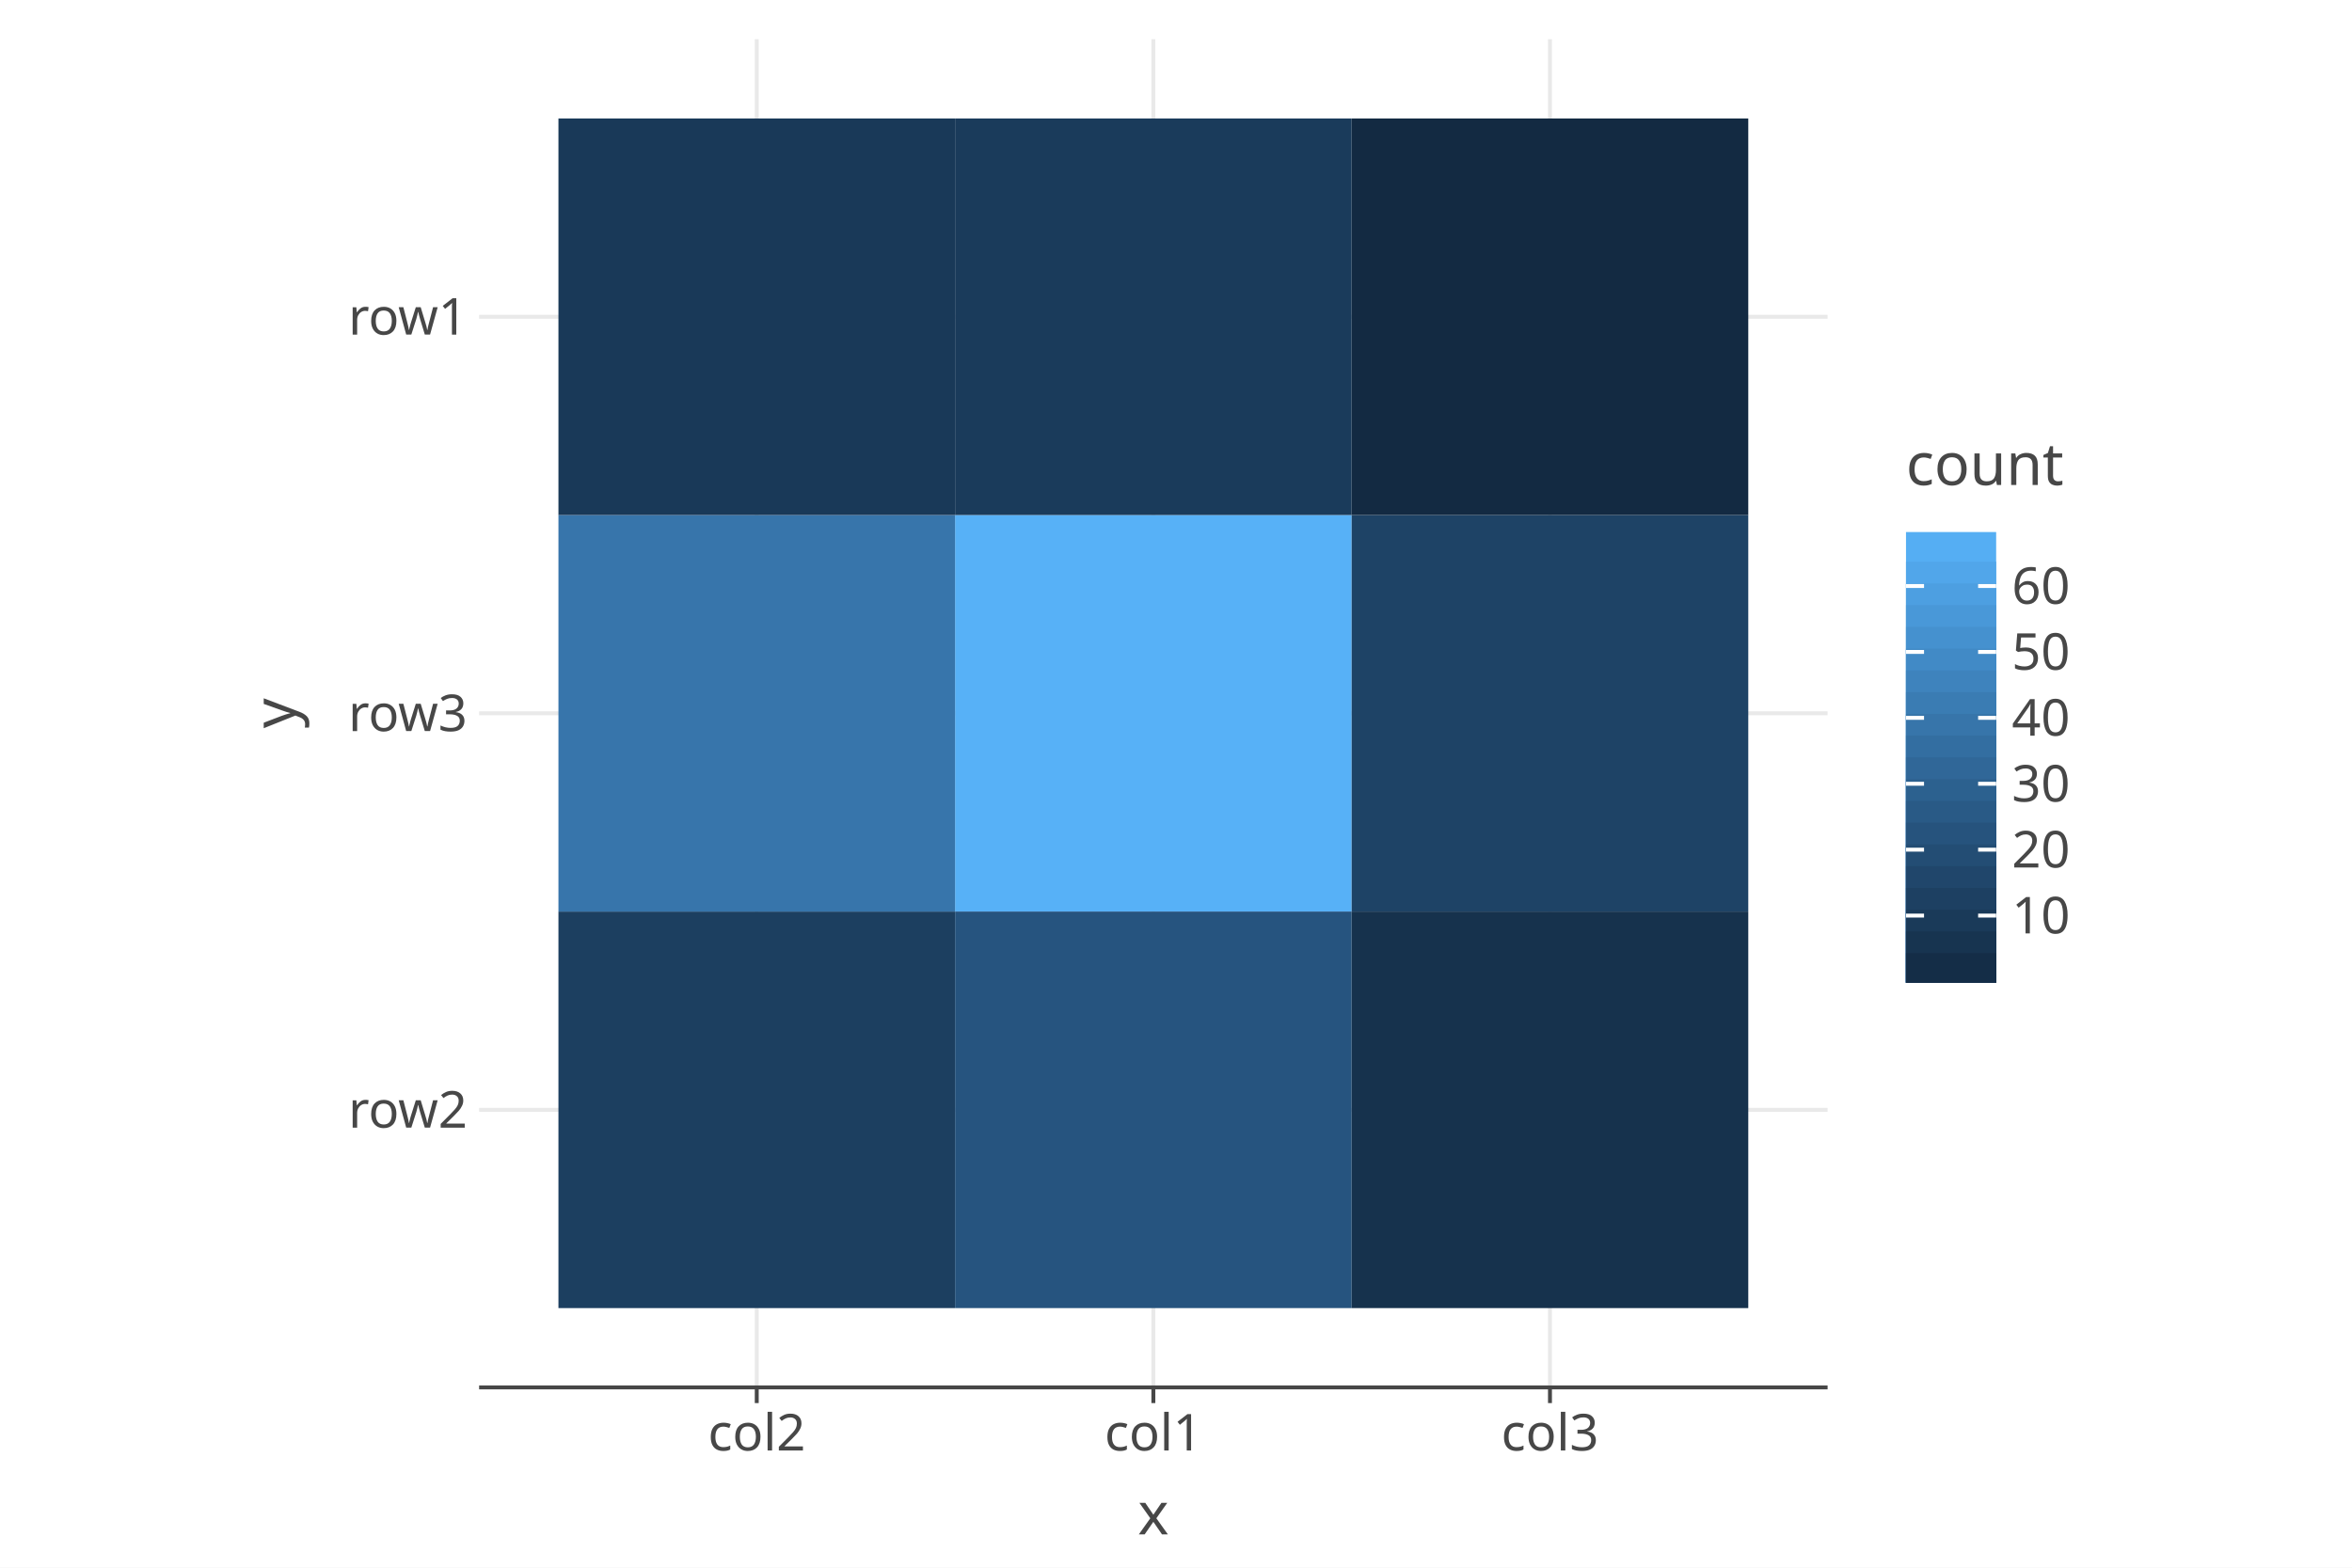
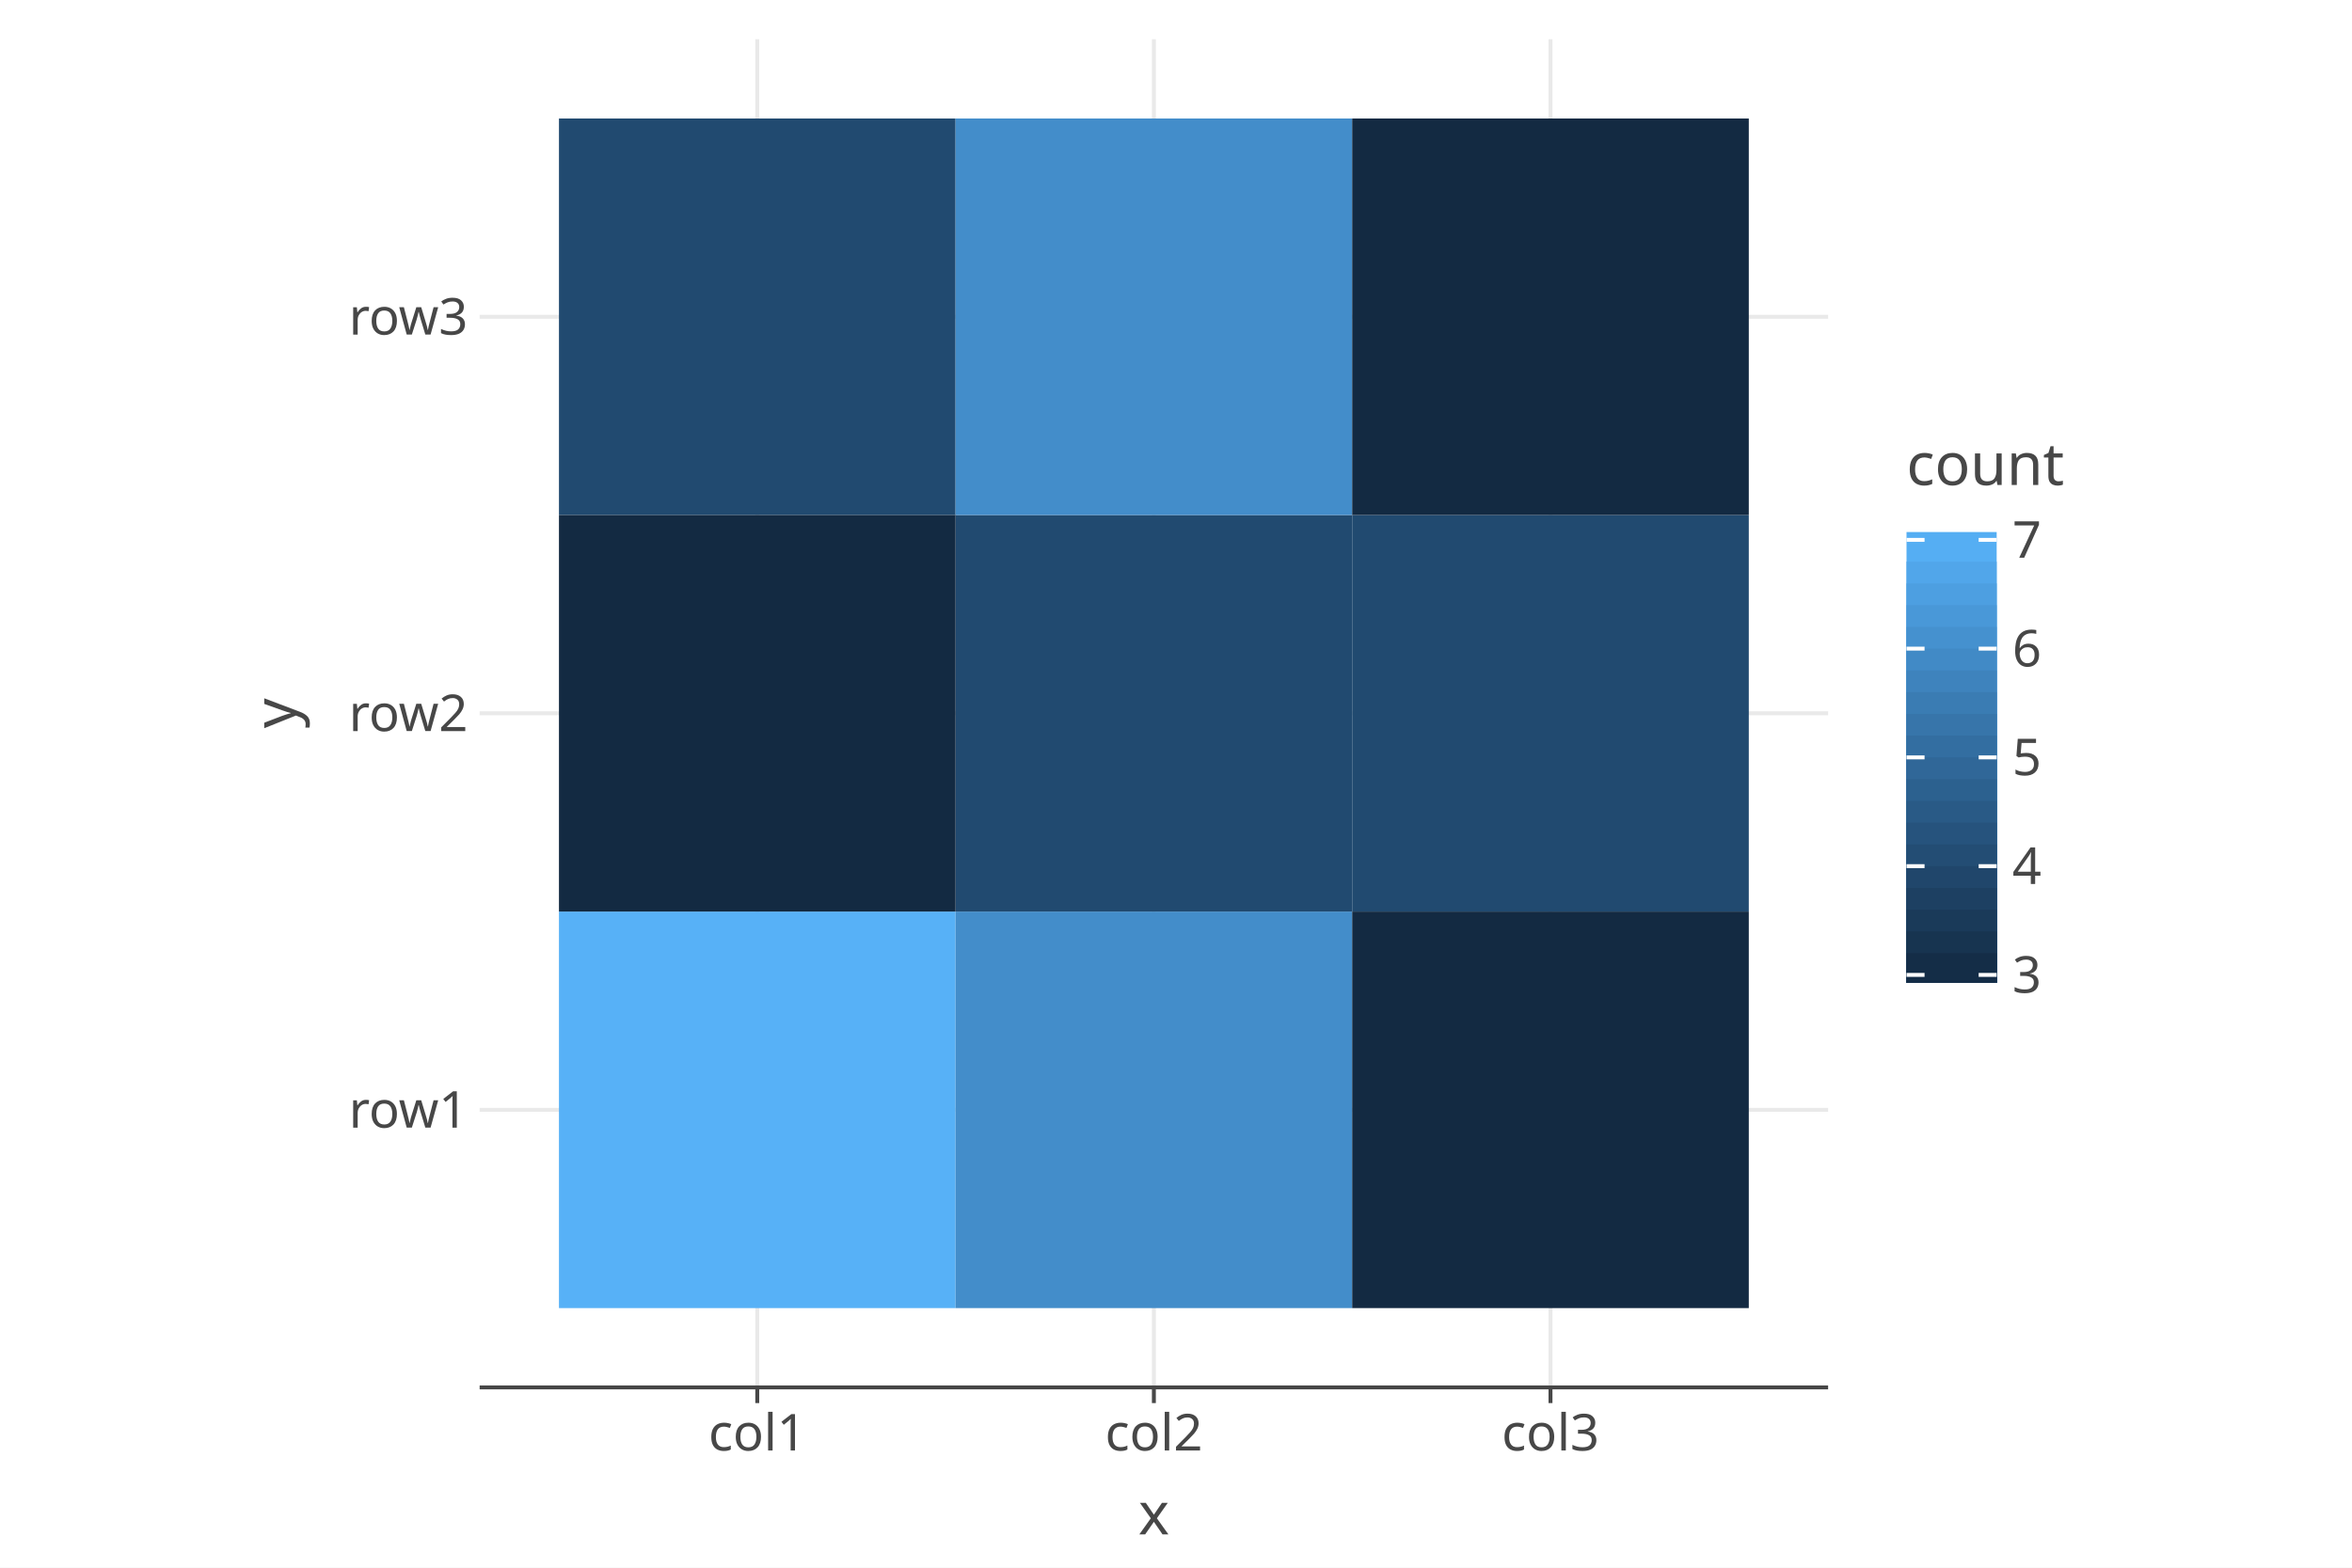
<svg xmlns="http://www.w3.org/2000/svg" class="plt-container" width="600.0" height="400.0">
  <style type="text/css">
  .plt-container {
   font-family: Lucida Grande, sans-serif;
   user-select: none;
   -webkit-user-select: none;
   -moz-user-select: none;
   -ms-user-select: none;
}
text {
   text-rendering: optimizeLegibility;
}
#xXxprefixXx0 .plot-title {
   fill: #474747;
   font-family: Lucida Grande, sans-serif;
   font-size: 16.0px;
   font-weight: normal;
   font-style: normal;   
}
#xXxprefixXx0 .plot-subtitle {
   fill: #474747;
   font-family: Lucida Grande, sans-serif;
   font-size: 15.0px;
   font-weight: normal;
   font-style: normal;   
}
#xXxprefixXx0 .plot-caption {
   fill: #474747;
   font-family: Lucida Grande, sans-serif;
   font-size: 13.0px;
   font-weight: normal;
   font-style: normal;   
}
#xXxprefixXx0 .legend-title {
   fill: #474747;
   font-family: Lucida Grande, sans-serif;
   font-size: 15.0px;
   font-weight: normal;
   font-style: normal;   
}
#xXxprefixXx0 .legend-item {
   fill: #474747;
   font-family: Lucida Grande, sans-serif;
   font-size: 13.0px;
   font-weight: normal;
   font-style: normal;   
}
#xXxprefixXx0 .axis-title-x {
   fill: #474747;
   font-family: Lucida Grande, sans-serif;
   font-size: 15.0px;
   font-weight: normal;
   font-style: normal;   
}
#xXxprefixXx0 .axis-text-x {
   fill: #474747;
   font-family: Lucida Grande, sans-serif;
   font-size: 13.0px;
   font-weight: normal;
   font-style: normal;   
}
#xXxprefixXx2 .axis-tooltip-text-x {
   fill: #ffffff;
   font-family: Lucida Grande, sans-serif;
   font-size: 13.0px;
   font-weight: normal;
   font-style: normal;   
}
#xXxprefixXx0 .axis-title-y {
   fill: #474747;
   font-family: Lucida Grande, sans-serif;
   font-size: 15.0px;
   font-weight: normal;
   font-style: normal;   
}
#xXxprefixXx0 .axis-text-y {
   fill: #474747;
   font-family: Lucida Grande, sans-serif;
   font-size: 13.0px;
   font-weight: normal;
   font-style: normal;   
}
#xXxprefixXx2 .axis-tooltip-text-y {
   fill: #ffffff;
   font-family: Lucida Grande, sans-serif;
   font-size: 13.0px;
   font-weight: normal;
   font-style: normal;   
}
#xXxprefixXx0 .facet-strip-text-x {
   fill: #474747;
   font-family: Lucida Grande, sans-serif;
   font-size: 13.0px;
   font-weight: normal;
   font-style: normal;   
}
#xXxprefixXx0 .facet-strip-text-y {
   fill: #474747;
   font-family: Lucida Grande, sans-serif;
   font-size: 13.0px;
   font-weight: normal;
   font-style: normal;   
}
#xXxprefixXx2 .tooltip-text {
   fill: #474747;
   font-family: Lucida Grande, sans-serif;
   font-size: 13.0px;
   font-weight: normal;
   font-style: normal;   
}
#xXxprefixXx2 .tooltip-title {
   fill: #474747;
   font-family: Lucida Grande, sans-serif;
   font-size: 13.0px;
   font-weight: bold;
   font-style: normal;   
}
#xXxprefixXx2 .tooltip-label {
   fill: #474747;
   font-family: Lucida Grande, sans-serif;
   font-size: 13.0px;
   font-weight: bold;
   font-style: normal;   
}

  </style>
  <g id="xXxprefixXx0">
    <path fill-rule="evenodd" fill="rgb(255,255,255)" fill-opacity="1.0" d="M0.0 0.0 L0.0 400.0 L600.0 400.0 L600.0 0.0 Z">
    </path>
-     <g transform="translate(83.82415 10.0 ) ">
+     <g transform="translate(83.95611 10.0 ) ">
      <g transform="translate(38.40018 344.0 ) ">
        <line x1="70.824" y1="-0.0" x2="70.824" y2="-344.0" stroke="rgb(233,233,233)" stroke-opacity="1.0" stroke-width="1.0">
        </line>
        <line x1="172.0" y1="-0.0" x2="172.0" y2="-344.0" stroke="rgb(233,233,233)" stroke-opacity="1.0" stroke-width="1.0">
        </line>
        <line x1="273.176" y1="-0.0" x2="273.176" y2="-344.0" stroke="rgb(233,233,233)" stroke-opacity="1.0" stroke-width="1.0">
        </line>
        <g transform="translate(70.82353 0.0 ) ">
          <line stroke-width="1.0" stroke="rgb(71,71,71)" stroke-opacity="1.0" x2="0.0" y2="4.0">
          </line>
          <g transform="translate(0.0 7.0 ) ">
            <text class="axis-text-x" text-anchor="middle" dy="0.7em">
-             col2
+             col1
            </text>
          </g>
        </g>
        <g transform="translate(172.0 0.0 ) ">
          <line stroke-width="1.0" stroke="rgb(71,71,71)" stroke-opacity="1.0" x2="0.0" y2="4.0">
          </line>
          <g transform="translate(0.0 7.0 ) ">
            <text class="axis-text-x" text-anchor="middle" dy="0.7em">
-             col1
+             col2
            </text>
          </g>
        </g>
        <g transform="translate(273.1765 0.0 ) ">
          <line stroke-width="1.0" stroke="rgb(71,71,71)" stroke-opacity="1.0" x2="0.0" y2="4.0">
          </line>
          <g transform="translate(0.0 7.0 ) ">
            <text class="axis-text-x" text-anchor="middle" dy="0.7em">
            col3
            </text>
          </g>
        </g>
        <line x1="0.0" y1="0.0" x2="344.0" y2="0.0" stroke-width="1.0" stroke="rgb(71,71,71)" stroke-opacity="1.0">
        </line>
      </g>
      <g transform="translate(38.40018 0.0 ) ">
        <line x1="0.0" y1="273.176" x2="344.0" y2="273.176" stroke="rgb(233,233,233)" stroke-opacity="1.0" stroke-width="1.0">
        </line>
        <line x1="0.0" y1="172.0" x2="344.0" y2="172.0" stroke="rgb(233,233,233)" stroke-opacity="1.0" stroke-width="1.0">
        </line>
        <line x1="0.0" y1="70.824" x2="344.0" y2="70.824" stroke="rgb(233,233,233)" stroke-opacity="1.0" stroke-width="1.0">
        </line>
        <g transform="translate(0.0 273.1765 ) ">
          <g transform="translate(-3.0 0.0 ) ">
            <text class="axis-text-y" text-anchor="end" dy="0.35em">
-             row2
+             row1
            </text>
          </g>
        </g>
        <g transform="translate(0.0 172.0 ) ">
          <g transform="translate(-3.0 0.0 ) ">
            <text class="axis-text-y" text-anchor="end" dy="0.35em">
-             row3
+             row2
            </text>
          </g>
        </g>
        <g transform="translate(0.0 70.82353 ) ">
          <g transform="translate(-3.0 0.0 ) ">
            <text class="axis-text-y" text-anchor="end" dy="0.35em">
-             row1
+             row3
            </text>
          </g>
        </g>
      </g>
      <g transform="translate(38.40018 0.0 ) " clip-path="url(#xXxprefixXx1)" clip-bounds-jfx="[rect (0.0, 0.0), (344.0, 344.0)]">
        <defs>
          <clipPath id="xXxprefixXx1">
            <rect x="0.0" y="0.0" width="344.0" height="344.0">
            </rect>
          </clipPath>
        </defs>
        <g>
          <g>
-             <rect fill="#1c3f60" stroke="#ffffff" stroke-width="0.0" x="20.235" y="222.588" height="101.176" width="101.176" />
-             <rect fill="#57b1f7" stroke="#ffffff" stroke-width="0.0" x="121.412" y="121.412" height="101.176" width="101.176" />
-             <rect fill="#1a3b5b" stroke="#ffffff" stroke-width="0.0" x="121.412" y="20.235" height="101.176" width="101.176" />
-             <rect fill="#26547f" stroke="#ffffff" stroke-width="0.0" x="121.412" y="222.588" height="101.176" width="101.176" />
-             <rect fill="#3775ab" stroke="#ffffff" stroke-width="0.0" x="20.235" y="121.412" height="101.176" width="101.176" />
-             <rect fill="#193958" stroke="#ffffff" stroke-width="0.0" x="20.235" y="20.235" height="101.176" width="101.176" />
-             <rect fill="#1e4366" stroke="#ffffff" stroke-width="0.0" x="222.588" y="121.412" height="101.176" width="101.176" />
-             <rect fill="#16324d" stroke="#ffffff" stroke-width="0.0" x="222.588" y="222.588" height="101.176" width="101.176" />
+             <rect fill="#57b1f7" stroke="#ffffff" stroke-width="0.0" x="20.235" y="222.588" height="101.176" width="101.176" />
+             <rect fill="#438dca" stroke="#ffffff" stroke-width="0.0" x="121.412" y="222.588" height="101.176" width="101.176" />
+             <rect fill="#214a70" stroke="#ffffff" stroke-width="0.0" x="121.412" y="121.412" height="101.176" width="101.176" />
+             <rect fill="#214a70" stroke="#ffffff" stroke-width="0.0" x="20.235" y="20.235" height="101.176" width="101.176" />
+             <rect fill="#214a70" stroke="#ffffff" stroke-width="0.0" x="222.588" y="121.412" height="101.176" width="101.176" />
+             <rect fill="#438dca" stroke="#ffffff" stroke-width="0.0" x="121.412" y="20.235" height="101.176" width="101.176" />
+             <rect fill="#132a42" stroke="#ffffff" stroke-width="0.0" x="20.235" y="121.412" height="101.176" width="101.176" />
            <rect fill="#132a42" stroke="#ffffff" stroke-width="0.0" x="222.588" y="20.235" height="101.176" width="101.176" />
+             <rect fill="#132a42" stroke="#ffffff" stroke-width="0.0" x="222.588" y="222.588" height="101.176" width="101.176" />
          </g>
        </g>
      </g>
    </g>
-     <g transform="translate(75.32415 182.0 ) rotate(-90.0 ) ">
+     <g transform="translate(75.45611 182.0 ) rotate(-90.0 ) ">
      <text class="axis-title-y" y="0.0" text-anchor="middle">
      y
      </text>
    </g>
-     <g transform="translate(294.2243 391.5 ) ">
+     <g transform="translate(294.3563 391.5 ) ">
      <text class="axis-title-x" y="0.0" text-anchor="middle">
      x
      </text>
    </g>
-     <g transform="translate(476.2243 103.25 ) ">
-       <rect x="5.0" y="5.0" height="147.5" width="52.952" stroke="rgb(71,71,71)" stroke-opacity="1.0" stroke-width="0.0" fill="rgb(255,255,255)" fill-opacity="1.0">
+     <g transform="translate(476.3563 103.25 ) ">
+       <rect x="5.0" y="5.0" height="147.5" width="52.688" stroke="rgb(71,71,71)" stroke-opacity="1.0" stroke-width="0.0" fill="rgb(255,255,255)" fill-opacity="1.0">
      </rect>
      <g transform="translate(10.0 10.0 ) ">
        <g transform="translate(0.0 10.5 ) ">
          <text class="legend-title" y="0.0">
          count
          </text>
        </g>
        <g transform="translate(0.0 22.5 ) ">
          <g>
            <rect x="0.0" y="0.0" height="115.0" width="23.0" stroke-width="0.0" fill="rgb(85,174,243)" fill-opacity="1.0">
            </rect>
            <rect x="0.0" y="7.55" height="107.45" width="23.0" stroke-width="0.0" fill="rgb(81,166,234)" fill-opacity="1.0">
            </rect>
            <rect x="0.0" y="13.1" height="101.9" width="23.0" stroke-width="0.0" fill="rgb(77,159,225)" fill-opacity="1.0">
            </rect>
            <rect x="0.0" y="18.65" height="96.35" width="23.0" stroke-width="0.0" fill="rgb(73,152,216)" fill-opacity="1.0">
            </rect>
            <rect x="0.0" y="24.2" height="90.8" width="23.0" stroke-width="0.0" fill="rgb(69,145,207)" fill-opacity="1.0">
            </rect>
            <rect x="0.0" y="29.75" height="85.25" width="23.0" stroke-width="0.0" fill="rgb(65,138,198)" fill-opacity="1.0">
            </rect>
            <rect x="0.0" y="35.3" height="79.7" width="23.0" stroke-width="0.0" fill="rgb(62,131,189)" fill-opacity="1.0">
            </rect>
            <rect x="0.0" y="40.85" height="74.15" width="23.0" stroke-width="0.0" fill="rgb(58,124,179)" fill-opacity="1.0">
            </rect>
            <rect x="0.0" y="46.4" height="68.6" width="23.0" stroke-width="0.0" fill="rgb(55,117,170)" fill-opacity="1.0">
            </rect>
            <rect x="0.0" y="51.95" height="63.05" width="23.0" stroke-width="0.0" fill="rgb(51,110,161)" fill-opacity="1.0">
            </rect>
            <rect x="0.0" y="57.5" height="57.5" width="23.0" stroke-width="0.0" fill="rgb(48,103,152)" fill-opacity="1.0">
            </rect>
            <rect x="0.0" y="63.05" height="51.95" width="23.0" stroke-width="0.0" fill="rgb(44,97,143)" fill-opacity="1.0">
            </rect>
            <rect x="0.0" y="68.6" height="46.4" width="23.0" stroke-width="0.0" fill="rgb(41,90,134)" fill-opacity="1.0">
            </rect>
            <rect x="0.0" y="74.15" height="40.85" width="23.0" stroke-width="0.0" fill="rgb(38,83,125)" fill-opacity="1.0">
            </rect>
            <rect x="0.0" y="79.7" height="35.3" width="23.0" stroke-width="0.0" fill="rgb(35,77,116)" fill-opacity="1.0">
            </rect>
            <rect x="0.0" y="85.25" height="29.75" width="23.0" stroke-width="0.0" fill="rgb(32,70,107)" fill-opacity="1.0">
            </rect>
            <rect x="0.0" y="90.8" height="24.2" width="23.0" stroke-width="0.0" fill="rgb(29,64,98)" fill-opacity="1.0">
            </rect>
            <rect x="0.0" y="96.35" height="18.65" width="23.0" stroke-width="0.0" fill="rgb(26,58,89)" fill-opacity="1.0">
            </rect>
            <rect x="0.0" y="101.9" height="13.1" width="23.0" stroke-width="0.0" fill="rgb(23,52,80)" fill-opacity="1.0">
            </rect>
            <rect x="0.0" y="107.45" height="7.55" width="23.0" stroke-width="0.0" fill="rgb(20,45,71)" fill-opacity="1.0">
            </rect>
-             <line x1="0.0" y1="97.864" x2="4.6" y2="97.864" stroke-width="1.0" stroke="rgb(255,255,255)" stroke-opacity="1.0">
-             </line>
-             <line x1="18.4" y1="97.864" x2="23.0" y2="97.864" stroke-width="1.0" stroke="rgb(255,255,255)" stroke-opacity="1.0">
-             </line>
-             <g transform="translate(26.9903 102.4136 ) ">
-               <text class="legend-item" y="0.0">
-               10
-               </text>
-             </g>
-             <line x1="0.0" y1="81.045" x2="4.6" y2="81.045" stroke-width="1.0" stroke="rgb(255,255,255)" stroke-opacity="1.0">
-             </line>
-             <line x1="18.4" y1="81.045" x2="23.0" y2="81.045" stroke-width="1.0" stroke="rgb(255,255,255)" stroke-opacity="1.0">
-             </line>
-             <g transform="translate(26.9903 85.59545 ) ">
-               <text class="legend-item" y="0.0">
-               20
-               </text>
-             </g>
-             <line x1="0.0" y1="64.227" x2="4.6" y2="64.227" stroke-width="1.0" stroke="rgb(255,255,255)" stroke-opacity="1.0">
-             </line>
-             <line x1="18.4" y1="64.227" x2="23.0" y2="64.227" stroke-width="1.0" stroke="rgb(255,255,255)" stroke-opacity="1.0">
-             </line>
-             <g transform="translate(26.9903 68.77727 ) ">
-               <text class="legend-item" y="0.0">
-               30
-               </text>
-             </g>
-             <line x1="0.0" y1="47.409" x2="4.6" y2="47.409" stroke-width="1.0" stroke="rgb(255,255,255)" stroke-opacity="1.0">
-             </line>
-             <line x1="18.4" y1="47.409" x2="23.0" y2="47.409" stroke-width="1.0" stroke="rgb(255,255,255)" stroke-opacity="1.0">
-             </line>
-             <g transform="translate(26.9903 51.95909 ) ">
-               <text class="legend-item" y="0.0">
-               40
-               </text>
-             </g>
-             <line x1="0.0" y1="30.591" x2="4.6" y2="30.591" stroke-width="1.0" stroke="rgb(255,255,255)" stroke-opacity="1.0">
-             </line>
-             <line x1="18.4" y1="30.591" x2="23.0" y2="30.591" stroke-width="1.0" stroke="rgb(255,255,255)" stroke-opacity="1.0">
-             </line>
-             <g transform="translate(26.9903 35.14091 ) ">
-               <text class="legend-item" y="0.0">
-               50
-               </text>
-             </g>
-             <line x1="0.0" y1="13.773" x2="4.6" y2="13.773" stroke-width="1.0" stroke="rgb(255,255,255)" stroke-opacity="1.0">
-             </line>
-             <line x1="18.4" y1="13.773" x2="23.0" y2="13.773" stroke-width="1.0" stroke="rgb(255,255,255)" stroke-opacity="1.0">
-             </line>
-             <g transform="translate(26.9903 18.32273 ) ">
-               <text class="legend-item" y="0.0">
-               60
+             <line x1="0.0" y1="113.0" x2="4.6" y2="113.0" stroke-width="1.0" stroke="rgb(255,255,255)" stroke-opacity="1.0">
+             </line>
+             <line x1="18.4" y1="113.0" x2="23.0" y2="113.0" stroke-width="1.0" stroke="rgb(255,255,255)" stroke-opacity="1.0">
+             </line>
+             <g transform="translate(26.9903 117.55 ) ">
+               <text class="legend-item" y="0.0">
+               3
+               </text>
+             </g>
+             <line x1="0.0" y1="85.25" x2="4.6" y2="85.25" stroke-width="1.0" stroke="rgb(255,255,255)" stroke-opacity="1.0">
+             </line>
+             <line x1="18.4" y1="85.25" x2="23.0" y2="85.25" stroke-width="1.0" stroke="rgb(255,255,255)" stroke-opacity="1.0">
+             </line>
+             <g transform="translate(26.9903 89.8 ) ">
+               <text class="legend-item" y="0.0">
+               4
+               </text>
+             </g>
+             <line x1="0.0" y1="57.5" x2="4.6" y2="57.5" stroke-width="1.0" stroke="rgb(255,255,255)" stroke-opacity="1.0">
+             </line>
+             <line x1="18.4" y1="57.5" x2="23.0" y2="57.5" stroke-width="1.0" stroke="rgb(255,255,255)" stroke-opacity="1.0">
+             </line>
+             <g transform="translate(26.9903 62.05 ) ">
+               <text class="legend-item" y="0.0">
+               5
+               </text>
+             </g>
+             <line x1="0.0" y1="29.75" x2="4.6" y2="29.75" stroke-width="1.0" stroke="rgb(255,255,255)" stroke-opacity="1.0">
+             </line>
+             <line x1="18.4" y1="29.75" x2="23.0" y2="29.75" stroke-width="1.0" stroke="rgb(255,255,255)" stroke-opacity="1.0">
+             </line>
+             <g transform="translate(26.9903 34.3 ) ">
+               <text class="legend-item" y="0.0">
+               6
+               </text>
+             </g>
+             <line x1="0.0" y1="2.0" x2="4.6" y2="2.0" stroke-width="1.0" stroke="rgb(255,255,255)" stroke-opacity="1.0">
+             </line>
+             <line x1="18.4" y1="2.0" x2="23.0" y2="2.0" stroke-width="1.0" stroke="rgb(255,255,255)" stroke-opacity="1.0">
+             </line>
+             <g transform="translate(26.9903 6.55 ) ">
+               <text class="legend-item" y="0.0">
+               7
              </text>
            </g>
          </g>
        </g>
      </g>
    </g>
    <path fill="rgb(0,0,0)" fill-opacity="0.0" stroke="rgb(71,71,71)" stroke-opacity="1.0" stroke-width="0.0" d="M0.0 0.0 L0.0 400.0 L600.0 400.0 L600.0 0.0 Z">
    </path>
  </g>
  <g id="xXxprefixXx2">
  </g>
</svg>
